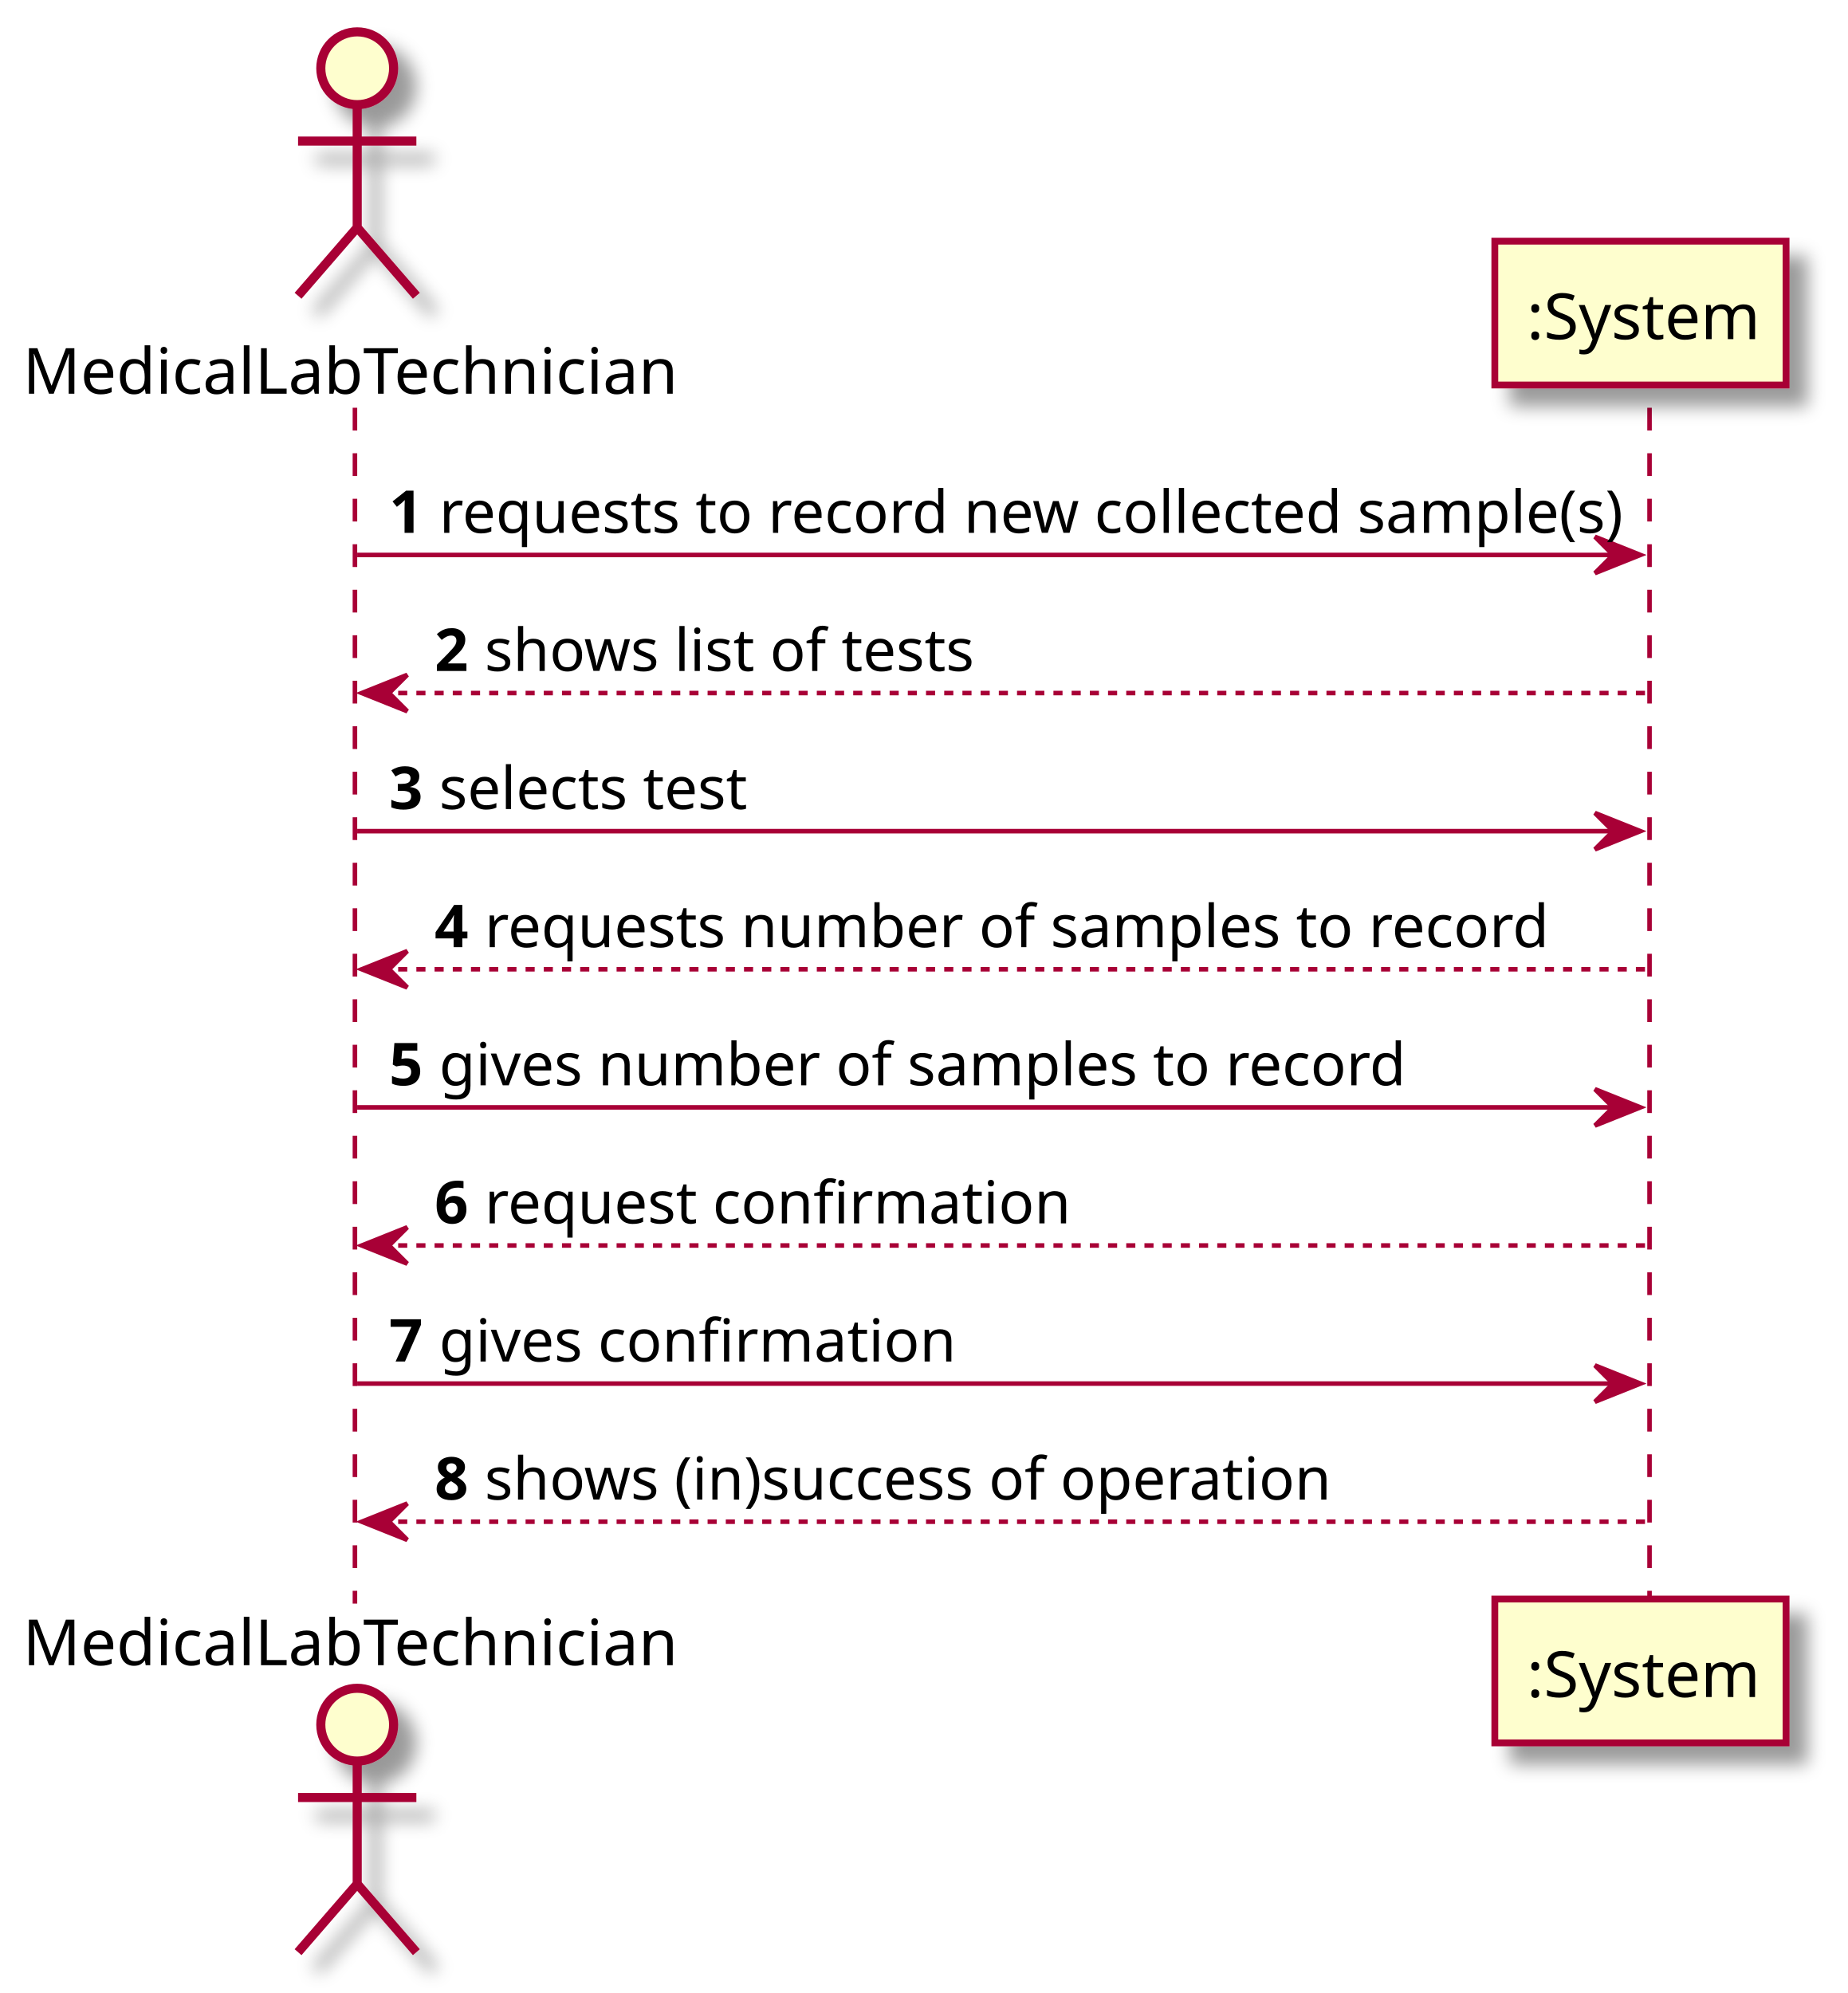
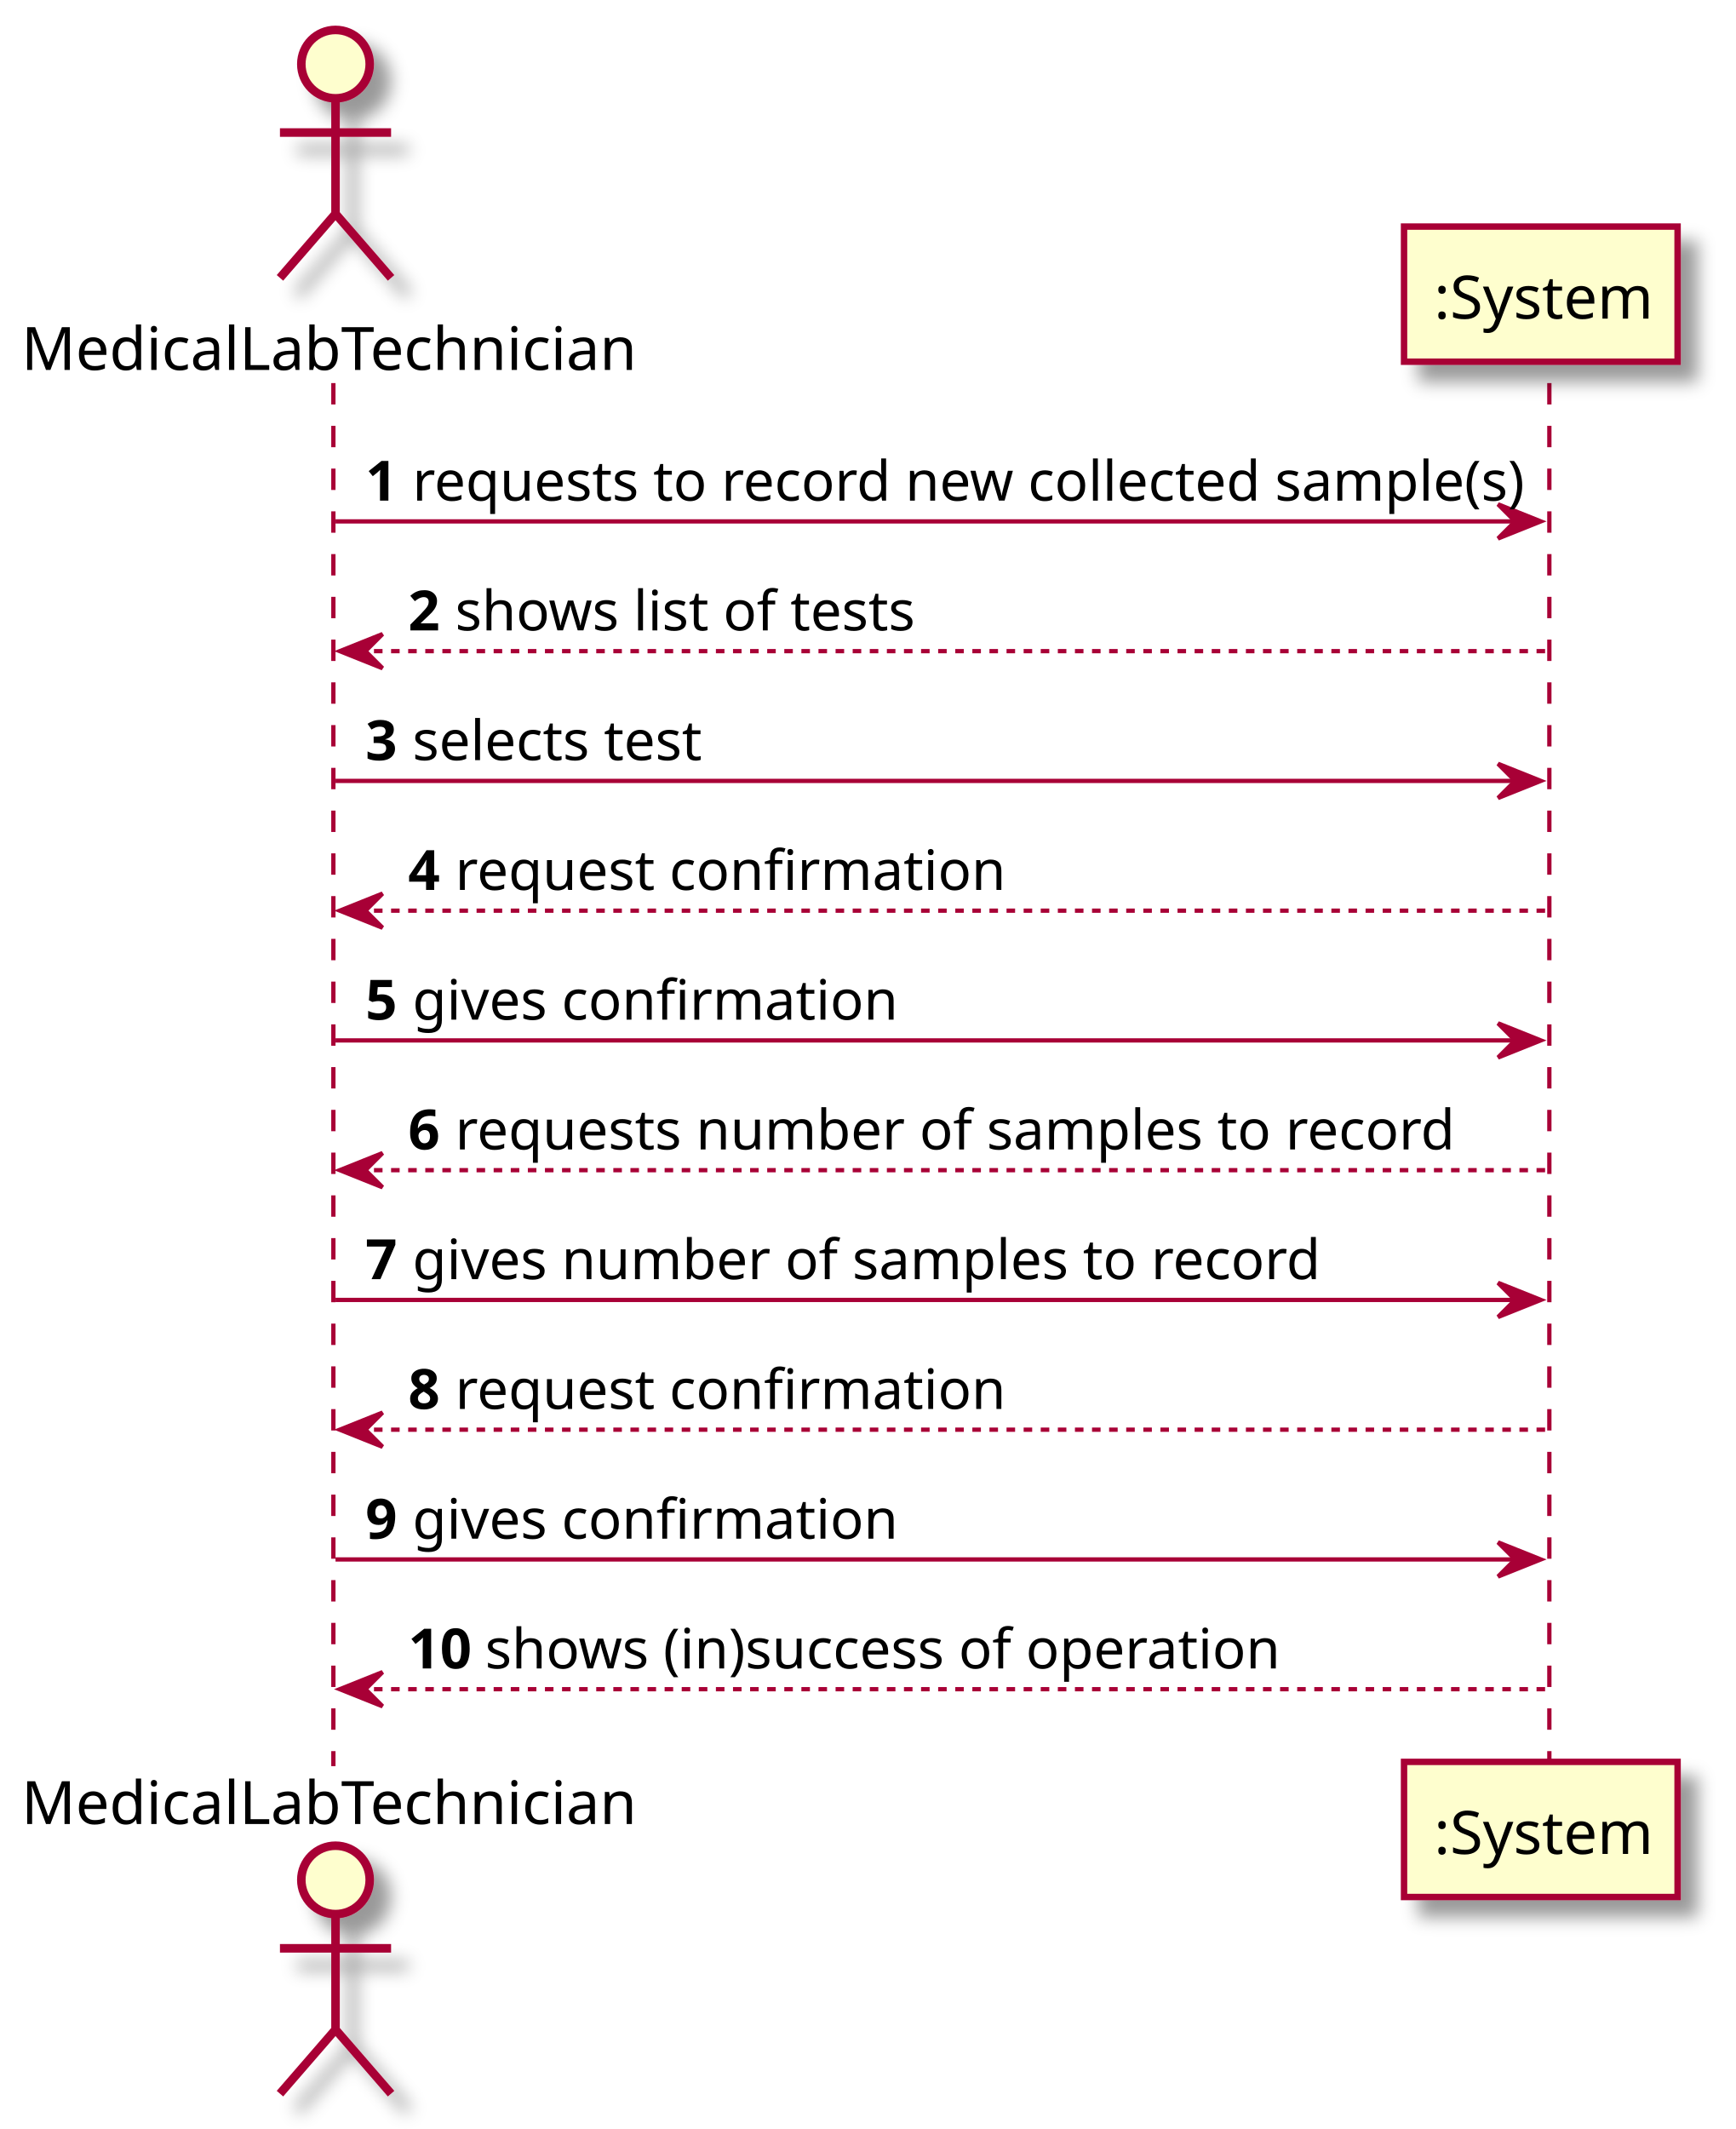
- <svg xmlns="http://www.w3.org/2000/svg" contentScriptType="application/ecmascript" contentStyleType="text/css" height="438px" preserveAspectRatio="none" style="width:406px;height:438px;" version="1.1" viewBox="0 0 406 438" width="406px" zoomAndPan="magnify">
+ <svg xmlns="http://www.w3.org/2000/svg" contentScriptType="application/ecmascript" contentStyleType="text/css" height="498px" preserveAspectRatio="none" style="width:406px;height:498px;" version="1.1" viewBox="0 0 406 498" width="406px" zoomAndPan="magnify">
  <defs>
-     <filter height="300%" id="flfjjvdzgvei3" width="300%" x="-1" y="-1">
+     <filter height="300%" id="f1scihzlqx0vf9" width="300%" x="-1" y="-1">
      <feGaussianBlur result="blurOut" stdDeviation="2.0" />
      <feColorMatrix in="blurOut" result="blurOut2" type="matrix" values="0 0 0 0 0 0 0 0 0 0 0 0 0 0 0 0 0 0 .4 0" />
      <feOffset dx="4.0" dy="4.0" in="blurOut2" result="blurOut3" />
      <feBlend in="SourceGraphic" in2="blurOut3" mode="normal" />
    </filter>
  </defs>
  <g>
-     <line style="stroke:#A80036;stroke-width:1.0;stroke-dasharray:5.0,5.0;" x1="78" x2="78" y1="89.609" y2="352.422" />
-     <line style="stroke:#A80036;stroke-width:1.0;stroke-dasharray:5.0,5.0;" x1="362.5" x2="362.5" y1="89.609" y2="352.422" />
+     <line style="stroke:#A80036;stroke-width:1.0;stroke-dasharray:5.0,5.0;" x1="78" x2="78" y1="89.609" y2="413.125" />
+     <line style="stroke:#A80036;stroke-width:1.0;stroke-dasharray:5.0,5.0;" x1="362.5" x2="362.5" y1="89.609" y2="413.125" />
    <text fill="#000000" font-family="sans-serif" font-size="14" lengthAdjust="spacing" textLength="141" x="5" y="86.533">MedicalLabTechnician</text>
-     <ellipse cx="78.5" cy="15" fill="#FEFECE" filter="url(#flfjjvdzgvei3)" rx="8" ry="8" style="stroke:#A80036;stroke-width:2.0;" />
-     <path d="M78.5,23 L78.5,50 M65.5,31 L91.5,31 M78.5,50 L65.5,65 M78.5,50 L91.5,65 " fill="none" filter="url(#flfjjvdzgvei3)" style="stroke:#A80036;stroke-width:2.0;" />
-     <text fill="#000000" font-family="sans-serif" font-size="14" lengthAdjust="spacing" textLength="141" x="5" y="365.955">MedicalLabTechnician</text>
-     <ellipse cx="78.5" cy="379.031" fill="#FEFECE" filter="url(#flfjjvdzgvei3)" rx="8" ry="8" style="stroke:#A80036;stroke-width:2.0;" />
-     <path d="M78.5,387.031 L78.5,414.031 M65.5,395.031 L91.5,395.031 M78.5,414.031 L65.5,429.031 M78.5,414.031 L91.5,429.031 " fill="none" filter="url(#flfjjvdzgvei3)" style="stroke:#A80036;stroke-width:2.0;" />
-     <rect fill="#FEFECE" filter="url(#flfjjvdzgvei3)" height="31.609" style="stroke:#A80036;stroke-width:1.5;" width="64" x="328.5" y="53" />
+     <ellipse cx="78.5" cy="15" fill="#FEFECE" filter="url(#f1scihzlqx0vf9)" rx="8" ry="8" style="stroke:#A80036;stroke-width:2.0;" />
+     <path d="M78.5,23 L78.5,50 M65.5,31 L91.5,31 M78.5,50 L65.5,65 M78.5,50 L91.5,65 " fill="none" filter="url(#f1scihzlqx0vf9)" style="stroke:#A80036;stroke-width:2.0;" />
+     <text fill="#000000" font-family="sans-serif" font-size="14" lengthAdjust="spacing" textLength="141" x="5" y="426.658">MedicalLabTechnician</text>
+     <ellipse cx="78.5" cy="439.734" fill="#FEFECE" filter="url(#f1scihzlqx0vf9)" rx="8" ry="8" style="stroke:#A80036;stroke-width:2.0;" />
+     <path d="M78.5,447.734 L78.5,474.734 M65.5,455.734 L91.5,455.734 M78.5,474.734 L65.5,489.734 M78.5,474.734 L91.5,489.734 " fill="none" filter="url(#f1scihzlqx0vf9)" style="stroke:#A80036;stroke-width:2.0;" />
+     <rect fill="#FEFECE" filter="url(#f1scihzlqx0vf9)" height="31.609" style="stroke:#A80036;stroke-width:1.5;" width="64" x="328.5" y="53" />
    <text fill="#000000" font-family="sans-serif" font-size="14" lengthAdjust="spacing" textLength="50" x="335.5" y="74.533">:System</text>
-     <rect fill="#FEFECE" filter="url(#flfjjvdzgvei3)" height="31.609" style="stroke:#A80036;stroke-width:1.5;" width="64" x="328.5" y="351.422" />
-     <text fill="#000000" font-family="sans-serif" font-size="14" lengthAdjust="spacing" textLength="50" x="335.5" y="372.955">:System</text>
+     <rect fill="#FEFECE" filter="url(#f1scihzlqx0vf9)" height="31.609" style="stroke:#A80036;stroke-width:1.5;" width="64" x="328.5" y="412.125" />
+     <text fill="#000000" font-family="sans-serif" font-size="14" lengthAdjust="spacing" textLength="50" x="335.5" y="433.658">:System</text>
    <polygon fill="#A80036" points="350.5,117.961,360.5,121.961,350.5,125.961,354.5,121.961" style="stroke:#A80036;stroke-width:1.0;" />
    <line style="stroke:#A80036;stroke-width:1.0;" x1="78.5" x2="356.5" y1="121.961" y2="121.961" />
    <text fill="#000000" font-family="sans-serif" font-size="13" font-weight="bold" lengthAdjust="spacing" textLength="7" x="85.5" y="117.105">1</text>
    <text fill="#000000" font-family="sans-serif" font-size="13" lengthAdjust="spacing" textLength="249" x="96.5" y="117.105">requests to record new collected sample(s)</text>
    <polygon fill="#A80036" points="89.5,148.312,79.5,152.312,89.5,156.312,85.5,152.312" style="stroke:#A80036;stroke-width:1.0;" />
    <line style="stroke:#A80036;stroke-width:1.0;stroke-dasharray:2.0,2.0;" x1="83.5" x2="361.5" y1="152.312" y2="152.312" />
    <text fill="#000000" font-family="sans-serif" font-size="13" font-weight="bold" lengthAdjust="spacing" textLength="7" x="95.5" y="147.456">2</text>
    <text fill="#000000" font-family="sans-serif" font-size="13" lengthAdjust="spacing" textLength="105" x="106.5" y="147.456">shows list of tests</text>
    <polygon fill="#A80036" points="350.5,178.664,360.5,182.664,350.5,186.664,354.5,182.664" style="stroke:#A80036;stroke-width:1.0;" />
    <line style="stroke:#A80036;stroke-width:1.0;" x1="78.5" x2="356.5" y1="182.664" y2="182.664" />
    <text fill="#000000" font-family="sans-serif" font-size="13" font-weight="bold" lengthAdjust="spacing" textLength="7" x="85.5" y="177.808">3</text>
    <text fill="#000000" font-family="sans-serif" font-size="13" lengthAdjust="spacing" textLength="68" x="96.5" y="177.808">selects test</text>
    <polygon fill="#A80036" points="89.5,209.016,79.5,213.016,89.5,217.016,85.5,213.016" style="stroke:#A80036;stroke-width:1.0;" />
    <line style="stroke:#A80036;stroke-width:1.0;stroke-dasharray:2.0,2.0;" x1="83.5" x2="361.5" y1="213.016" y2="213.016" />
    <text fill="#000000" font-family="sans-serif" font-size="13" font-weight="bold" lengthAdjust="spacing" textLength="7" x="95.5" y="208.159">4</text>
-     <text fill="#000000" font-family="sans-serif" font-size="13" lengthAdjust="spacing" textLength="219" x="106.5" y="208.159">requests number of samples to record</text>
+     <text fill="#000000" font-family="sans-serif" font-size="13" lengthAdjust="spacing" textLength="117" x="106.5" y="208.159">request confirmation</text>
    <polygon fill="#A80036" points="350.5,239.367,360.5,243.367,350.5,247.367,354.5,243.367" style="stroke:#A80036;stroke-width:1.0;" />
    <line style="stroke:#A80036;stroke-width:1.0;" x1="78.5" x2="356.5" y1="243.367" y2="243.367" />
    <text fill="#000000" font-family="sans-serif" font-size="13" font-weight="bold" lengthAdjust="spacing" textLength="7" x="85.5" y="238.511">5</text>
-     <text fill="#000000" font-family="sans-serif" font-size="13" lengthAdjust="spacing" textLength="198" x="96.5" y="238.511">gives number of samples to record</text>
+     <text fill="#000000" font-family="sans-serif" font-size="13" lengthAdjust="spacing" textLength="103" x="96.5" y="238.511">gives confirmation</text>
    <polygon fill="#A80036" points="89.5,269.719,79.5,273.719,89.5,277.719,85.5,273.719" style="stroke:#A80036;stroke-width:1.0;" />
    <line style="stroke:#A80036;stroke-width:1.0;stroke-dasharray:2.0,2.0;" x1="83.5" x2="361.5" y1="273.719" y2="273.719" />
    <text fill="#000000" font-family="sans-serif" font-size="13" font-weight="bold" lengthAdjust="spacing" textLength="7" x="95.5" y="268.862">6</text>
-     <text fill="#000000" font-family="sans-serif" font-size="13" lengthAdjust="spacing" textLength="117" x="106.5" y="268.862">request confirmation</text>
+     <text fill="#000000" font-family="sans-serif" font-size="13" lengthAdjust="spacing" textLength="219" x="106.5" y="268.862">requests number of samples to record</text>
    <polygon fill="#A80036" points="350.5,300.07,360.5,304.07,350.5,308.07,354.5,304.07" style="stroke:#A80036;stroke-width:1.0;" />
    <line style="stroke:#A80036;stroke-width:1.0;" x1="78.5" x2="356.5" y1="304.07" y2="304.07" />
    <text fill="#000000" font-family="sans-serif" font-size="13" font-weight="bold" lengthAdjust="spacing" textLength="7" x="85.5" y="299.214">7</text>
-     <text fill="#000000" font-family="sans-serif" font-size="13" lengthAdjust="spacing" textLength="103" x="96.5" y="299.214">gives confirmation</text>
+     <text fill="#000000" font-family="sans-serif" font-size="13" lengthAdjust="spacing" textLength="198" x="96.5" y="299.214">gives number of samples to record</text>
    <polygon fill="#A80036" points="89.5,330.422,79.5,334.422,89.5,338.422,85.5,334.422" style="stroke:#A80036;stroke-width:1.0;" />
    <line style="stroke:#A80036;stroke-width:1.0;stroke-dasharray:2.0,2.0;" x1="83.5" x2="361.5" y1="334.422" y2="334.422" />
    <text fill="#000000" font-family="sans-serif" font-size="13" font-weight="bold" lengthAdjust="spacing" textLength="7" x="95.5" y="329.565">8</text>
-     <text fill="#000000" font-family="sans-serif" font-size="13" lengthAdjust="spacing" textLength="179" x="106.5" y="329.565">shows (in)success of operation</text>
+     <text fill="#000000" font-family="sans-serif" font-size="13" lengthAdjust="spacing" textLength="117" x="106.5" y="329.565">request confirmation</text>
+     <polygon fill="#A80036" points="350.5,360.773,360.5,364.773,350.5,368.773,354.5,364.773" style="stroke:#A80036;stroke-width:1.0;" />
+     <line style="stroke:#A80036;stroke-width:1.0;" x1="78.5" x2="356.5" y1="364.773" y2="364.773" />
+     <text fill="#000000" font-family="sans-serif" font-size="13" font-weight="bold" lengthAdjust="spacing" textLength="7" x="85.5" y="359.917">9</text>
+     <text fill="#000000" font-family="sans-serif" font-size="13" lengthAdjust="spacing" textLength="103" x="96.5" y="359.917">gives confirmation</text>
+     <polygon fill="#A80036" points="89.5,391.125,79.5,395.125,89.5,399.125,85.5,395.125" style="stroke:#A80036;stroke-width:1.0;" />
+     <line style="stroke:#A80036;stroke-width:1.0;stroke-dasharray:2.0,2.0;" x1="83.5" x2="361.5" y1="395.125" y2="395.125" />
+     <text fill="#000000" font-family="sans-serif" font-size="13" font-weight="bold" lengthAdjust="spacing" textLength="14" x="95.5" y="390.269">10</text>
+     <text fill="#000000" font-family="sans-serif" font-size="13" lengthAdjust="spacing" textLength="179" x="113.5" y="390.269">shows (in)success of operation</text>
  </g>
</svg>
